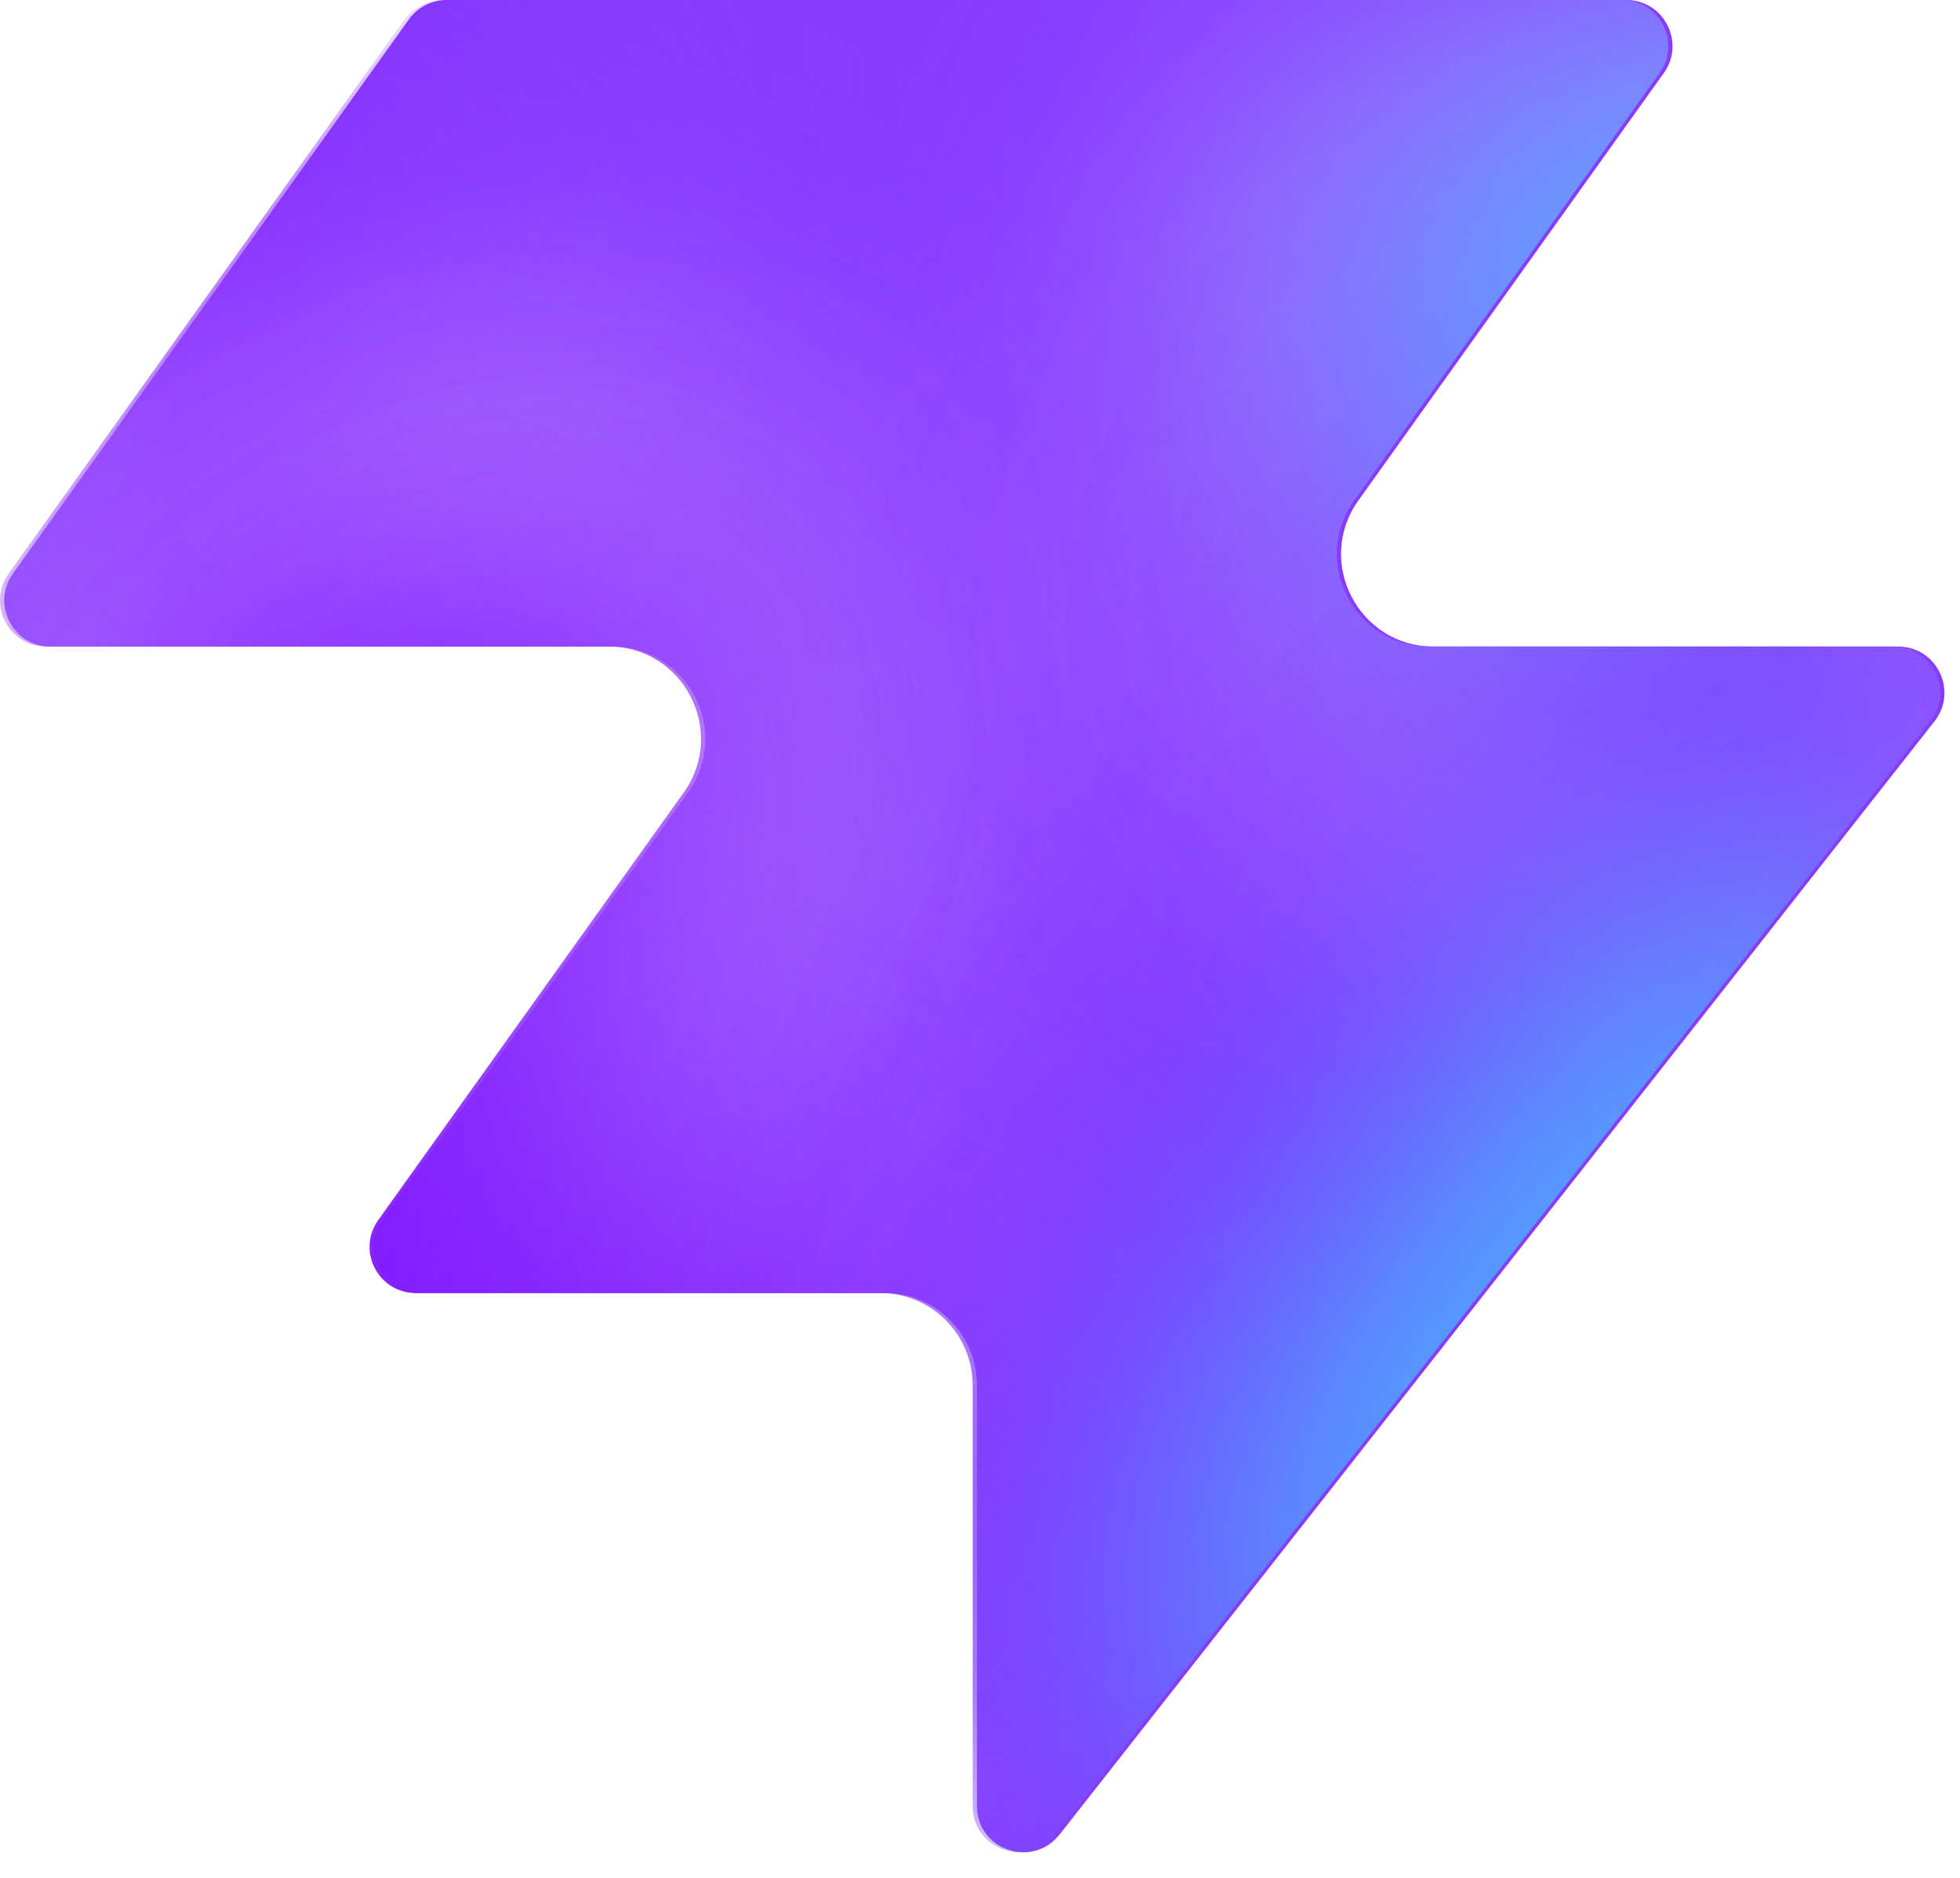
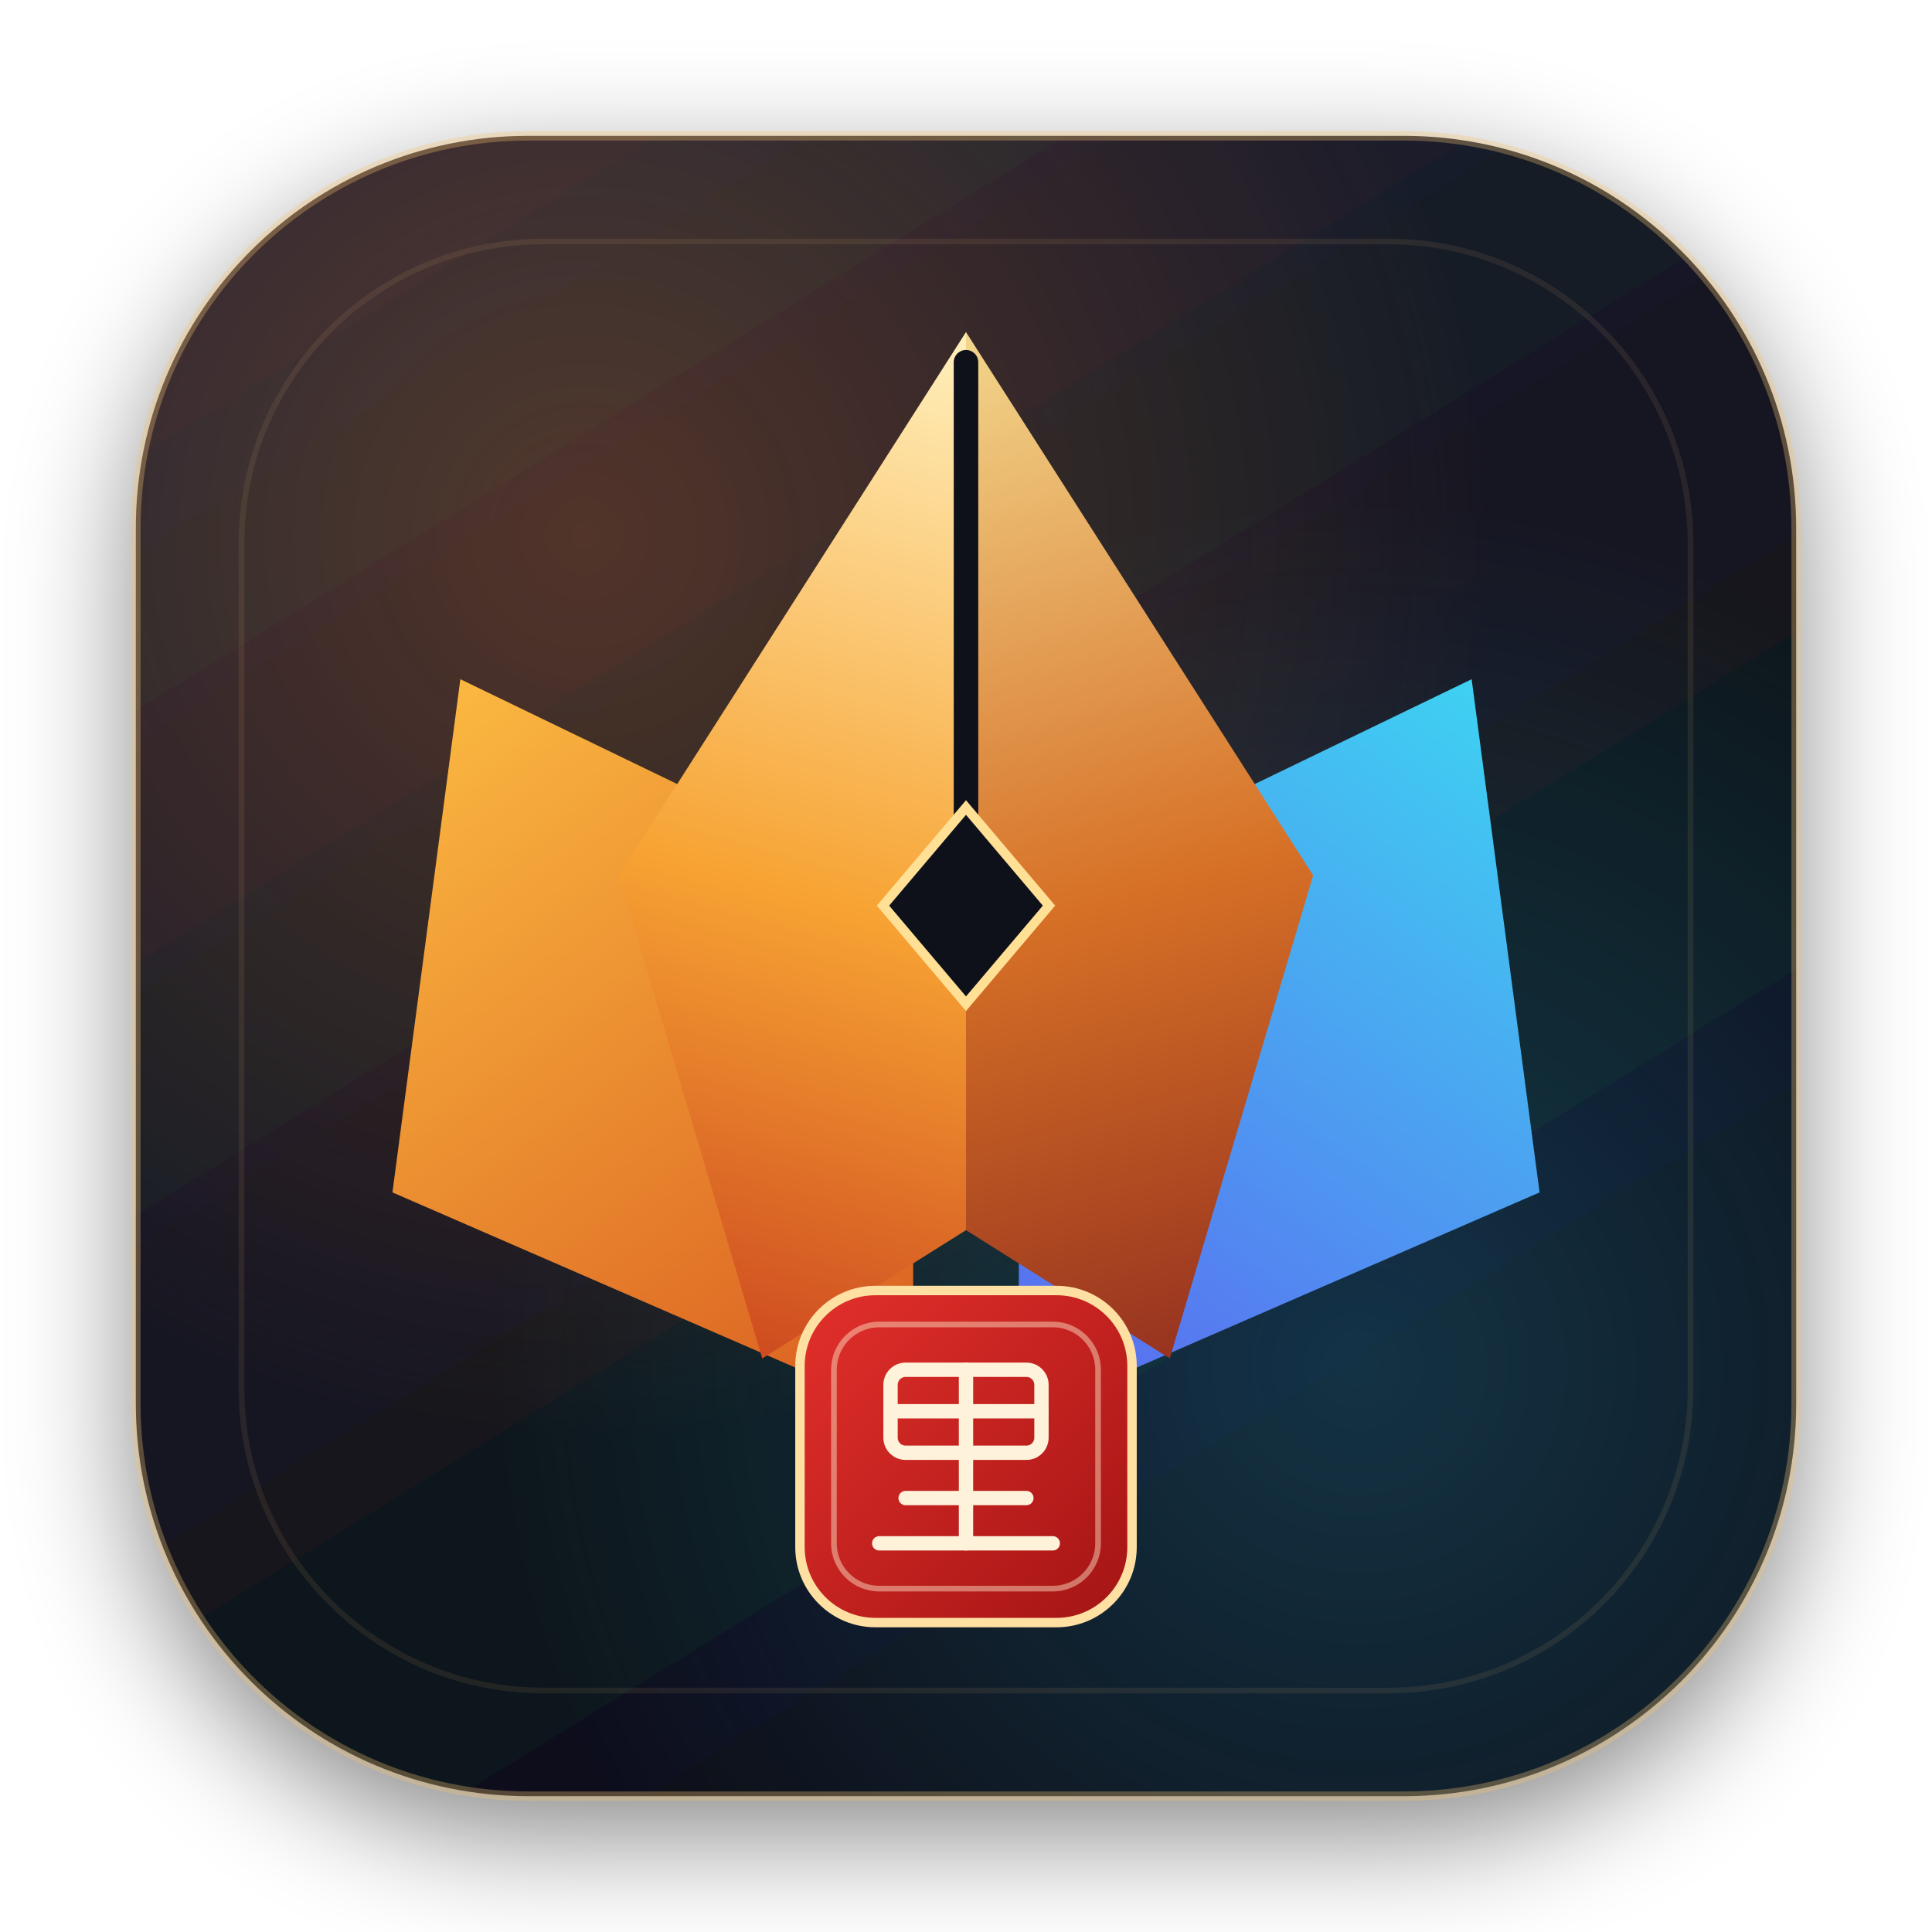
- <svg xmlns="http://www.w3.org/2000/svg" width="48" height="46" fill="none" viewBox="0 0 48 46">
-   <path fill="#863bff" d="M25.946 44.938c-.664.845-2.021.375-2.021-.698V33.937a2.26 2.26 0 0 0-2.262-2.262H10.287c-.92 0-1.456-1.04-.92-1.788l7.48-10.471c1.07-1.497 0-3.578-1.842-3.578H1.237c-.92 0-1.456-1.04-.92-1.788L10.013.474c.214-.297.556-.474.92-.474h28.894c.92 0 1.456 1.04.92 1.788l-7.48 10.471c-1.07 1.498 0 3.579 1.842 3.579h11.377c.943 0 1.473 1.088.89 1.83L25.947 44.94z" style="fill:#863bff;fill:color(display-p3 .525 .23 1);fill-opacity:1" />
-   <mask id="a" width="48" height="46" x="0" y="0" maskUnits="userSpaceOnUse" style="mask-type:alpha">
-     <path fill="#000" d="M25.842 44.938c-.664.844-2.021.375-2.021-.698V33.937a2.26 2.26 0 0 0-2.262-2.262H10.183c-.92 0-1.456-1.04-.92-1.788l7.48-10.471c1.07-1.498 0-3.579-1.842-3.579H1.133c-.92 0-1.456-1.04-.92-1.787L9.91.473c.214-.297.556-.474.92-.474h28.894c.92 0 1.456 1.04.92 1.788l-7.48 10.471c-1.07 1.498 0 3.578 1.842 3.578h11.377c.943 0 1.473 1.088.89 1.832L25.843 44.94z" style="fill:#000;fill-opacity:1" />
-   </mask>
-   <g mask="url(#a)">
-     <g filter="url(#b)">
-       <ellipse cx="5.508" cy="14.704" fill="#ede6ff" rx="5.508" ry="14.704" style="fill:#ede6ff;fill:color(display-p3 .927 .903 1);fill-opacity:1" transform="matrix(.00324 1 1 -.00324 -4.47 31.516)" />
-     </g>
-     <g filter="url(#c)">
-       <ellipse cx="10.399" cy="29.851" fill="#ede6ff" rx="10.399" ry="29.851" style="fill:#ede6ff;fill:color(display-p3 .927 .903 1);fill-opacity:1" transform="matrix(.00324 1 1 -.00324 -39.328 7.883)" />
-     </g>
-     <g filter="url(#d)">
-       <ellipse cx="5.508" cy="30.487" fill="#7e14ff" rx="5.508" ry="30.487" style="fill:#7e14ff;fill:color(display-p3 .492 .077 1);fill-opacity:1" transform="rotate(89.814 -25.913 -14.639)scale(1 -1)" />
-     </g>
-     <g filter="url(#e)">
-       <ellipse cx="5.508" cy="30.599" fill="#7e14ff" rx="5.508" ry="30.599" style="fill:#7e14ff;fill:color(display-p3 .492 .077 1);fill-opacity:1" transform="rotate(89.814 -32.644 -3.334)scale(1 -1)" />
-     </g>
-     <g filter="url(#f)">
-       <ellipse cx="5.508" cy="30.599" fill="#7e14ff" rx="5.508" ry="30.599" style="fill:#7e14ff;fill:color(display-p3 .492 .077 1);fill-opacity:1" transform="matrix(.00324 1 1 -.00324 -34.34 30.47)" />
-     </g>
-     <g filter="url(#g)">
-       <ellipse cx="14.072" cy="22.078" fill="#ede6ff" rx="14.072" ry="22.078" style="fill:#ede6ff;fill:color(display-p3 .927 .903 1);fill-opacity:1" transform="rotate(93.35 24.506 48.493)scale(-1 1)" />
-     </g>
-     <g filter="url(#h)">
-       <ellipse cx="3.47" cy="21.501" fill="#7e14ff" rx="3.47" ry="21.501" style="fill:#7e14ff;fill:color(display-p3 .492 .077 1);fill-opacity:1" transform="rotate(89.009 28.708 47.59)scale(-1 1)" />
-     </g>
-     <g filter="url(#i)">
-       <ellipse cx="3.47" cy="21.501" fill="#7e14ff" rx="3.47" ry="21.501" style="fill:#7e14ff;fill:color(display-p3 .492 .077 1);fill-opacity:1" transform="rotate(89.009 28.708 47.59)scale(-1 1)" />
-     </g>
-     <g filter="url(#j)">
-       <ellipse cx=".387" cy="8.972" fill="#7e14ff" rx="4.407" ry="29.108" style="fill:#7e14ff;fill:color(display-p3 .492 .077 1);fill-opacity:1" transform="rotate(39.51 .387 8.972)" />
-     </g>
-     <g filter="url(#k)">
-       <ellipse cx="47.523" cy="-6.092" fill="#7e14ff" rx="4.407" ry="29.108" style="fill:#7e14ff;fill:color(display-p3 .492 .077 1);fill-opacity:1" transform="rotate(37.892 47.523 -6.092)" />
-     </g>
-     <g filter="url(#l)">
-       <ellipse cx="41.412" cy="6.333" fill="#47bfff" rx="5.971" ry="9.665" style="fill:#47bfff;fill:color(display-p3 .28 .748 1);fill-opacity:1" transform="rotate(37.892 41.412 6.333)" />
-     </g>
-     <g filter="url(#m)">
-       <ellipse cx="-1.879" cy="38.332" fill="#7e14ff" rx="4.407" ry="29.108" style="fill:#7e14ff;fill:color(display-p3 .492 .077 1);fill-opacity:1" transform="rotate(37.892 -1.88 38.332)" />
-     </g>
-     <g filter="url(#n)">
-       <ellipse cx="-1.879" cy="38.332" fill="#7e14ff" rx="4.407" ry="29.108" style="fill:#7e14ff;fill:color(display-p3 .492 .077 1);fill-opacity:1" transform="rotate(37.892 -1.88 38.332)" />
-     </g>
-     <g filter="url(#o)">
-       <ellipse cx="35.651" cy="29.907" fill="#7e14ff" rx="4.407" ry="29.108" style="fill:#7e14ff;fill:color(display-p3 .492 .077 1);fill-opacity:1" transform="rotate(37.892 35.651 29.907)" />
-     </g>
-     <g filter="url(#p)">
-       <ellipse cx="38.418" cy="32.4" fill="#47bfff" rx="5.971" ry="15.297" style="fill:#47bfff;fill:color(display-p3 .28 .748 1);fill-opacity:1" transform="rotate(37.892 38.418 32.4)" />
-     </g>
-   </g>
+ <svg xmlns="http://www.w3.org/2000/svg" viewBox="0 0 512 512" width="512" height="512" fill="none">
  <defs>
-     <filter id="b" width="60.045" height="41.654" x="-19.77" y="16.149" color-interpolation-filters="sRGB" filterUnits="userSpaceOnUse">
-       <feFlood flood-opacity="0" result="BackgroundImageFix" />
-       <feBlend in="SourceGraphic" in2="BackgroundImageFix" result="shape" />
-       <feGaussianBlur result="effect1_foregroundBlur_2002_17158" stdDeviation="7.659" />
-     </filter>
-     <filter id="c" width="90.34" height="51.437" x="-54.613" y="-7.533" color-interpolation-filters="sRGB" filterUnits="userSpaceOnUse">
-       <feFlood flood-opacity="0" result="BackgroundImageFix" />
-       <feBlend in="SourceGraphic" in2="BackgroundImageFix" result="shape" />
-       <feGaussianBlur result="effect1_foregroundBlur_2002_17158" stdDeviation="7.659" />
-     </filter>
-     <filter id="d" width="79.355" height="29.4" x="-49.64" y="2.03" color-interpolation-filters="sRGB" filterUnits="userSpaceOnUse">
-       <feFlood flood-opacity="0" result="BackgroundImageFix" />
-       <feBlend in="SourceGraphic" in2="BackgroundImageFix" result="shape" />
-       <feGaussianBlur result="effect1_foregroundBlur_2002_17158" stdDeviation="4.596" />
-     </filter>
-     <filter id="e" width="79.579" height="29.4" x="-45.045" y="20.029" color-interpolation-filters="sRGB" filterUnits="userSpaceOnUse">
-       <feFlood flood-opacity="0" result="BackgroundImageFix" />
-       <feBlend in="SourceGraphic" in2="BackgroundImageFix" result="shape" />
-       <feGaussianBlur result="effect1_foregroundBlur_2002_17158" stdDeviation="4.596" />
-     </filter>
-     <filter id="f" width="79.579" height="29.4" x="-43.513" y="21.178" color-interpolation-filters="sRGB" filterUnits="userSpaceOnUse">
-       <feFlood flood-opacity="0" result="BackgroundImageFix" />
-       <feBlend in="SourceGraphic" in2="BackgroundImageFix" result="shape" />
-       <feGaussianBlur result="effect1_foregroundBlur_2002_17158" stdDeviation="4.596" />
-     </filter>
-     <filter id="g" width="74.749" height="58.852" x="15.756" y="-17.901" color-interpolation-filters="sRGB" filterUnits="userSpaceOnUse">
-       <feFlood flood-opacity="0" result="BackgroundImageFix" />
-       <feBlend in="SourceGraphic" in2="BackgroundImageFix" result="shape" />
-       <feGaussianBlur result="effect1_foregroundBlur_2002_17158" stdDeviation="7.659" />
-     </filter>
-     <filter id="h" width="61.377" height="25.362" x="23.548" y="2.284" color-interpolation-filters="sRGB" filterUnits="userSpaceOnUse">
-       <feFlood flood-opacity="0" result="BackgroundImageFix" />
-       <feBlend in="SourceGraphic" in2="BackgroundImageFix" result="shape" />
-       <feGaussianBlur result="effect1_foregroundBlur_2002_17158" stdDeviation="4.596" />
-     </filter>
-     <filter id="i" width="61.377" height="25.362" x="23.548" y="2.284" color-interpolation-filters="sRGB" filterUnits="userSpaceOnUse">
-       <feFlood flood-opacity="0" result="BackgroundImageFix" />
-       <feBlend in="SourceGraphic" in2="BackgroundImageFix" result="shape" />
-       <feGaussianBlur result="effect1_foregroundBlur_2002_17158" stdDeviation="4.596" />
-     </filter>
-     <filter id="j" width="56.045" height="63.649" x="-27.636" y="-22.853" color-interpolation-filters="sRGB" filterUnits="userSpaceOnUse">
-       <feFlood flood-opacity="0" result="BackgroundImageFix" />
-       <feBlend in="SourceGraphic" in2="BackgroundImageFix" result="shape" />
-       <feGaussianBlur result="effect1_foregroundBlur_2002_17158" stdDeviation="4.596" />
-     </filter>
-     <filter id="k" width="54.814" height="64.646" x="20.116" y="-38.415" color-interpolation-filters="sRGB" filterUnits="userSpaceOnUse">
-       <feFlood flood-opacity="0" result="BackgroundImageFix" />
-       <feBlend in="SourceGraphic" in2="BackgroundImageFix" result="shape" />
-       <feGaussianBlur result="effect1_foregroundBlur_2002_17158" stdDeviation="4.596" />
-     </filter>
-     <filter id="l" width="33.541" height="35.313" x="24.641" y="-11.323" color-interpolation-filters="sRGB" filterUnits="userSpaceOnUse">
-       <feFlood flood-opacity="0" result="BackgroundImageFix" />
-       <feBlend in="SourceGraphic" in2="BackgroundImageFix" result="shape" />
-       <feGaussianBlur result="effect1_foregroundBlur_2002_17158" stdDeviation="4.596" />
-     </filter>
-     <filter id="m" width="54.814" height="64.646" x="-29.286" y="6.009" color-interpolation-filters="sRGB" filterUnits="userSpaceOnUse">
-       <feFlood flood-opacity="0" result="BackgroundImageFix" />
-       <feBlend in="SourceGraphic" in2="BackgroundImageFix" result="shape" />
-       <feGaussianBlur result="effect1_foregroundBlur_2002_17158" stdDeviation="4.596" />
-     </filter>
-     <filter id="n" width="54.814" height="64.646" x="-29.286" y="6.009" color-interpolation-filters="sRGB" filterUnits="userSpaceOnUse">
-       <feFlood flood-opacity="0" result="BackgroundImageFix" />
-       <feBlend in="SourceGraphic" in2="BackgroundImageFix" result="shape" />
-       <feGaussianBlur result="effect1_foregroundBlur_2002_17158" stdDeviation="4.596" />
-     </filter>
-     <filter id="o" width="54.814" height="64.646" x="8.244" y="-2.416" color-interpolation-filters="sRGB" filterUnits="userSpaceOnUse">
-       <feFlood flood-opacity="0" result="BackgroundImageFix" />
-       <feBlend in="SourceGraphic" in2="BackgroundImageFix" result="shape" />
-       <feGaussianBlur result="effect1_foregroundBlur_2002_17158" stdDeviation="4.596" />
-     </filter>
-     <filter id="p" width="39.409" height="43.623" x="18.713" y="10.588" color-interpolation-filters="sRGB" filterUnits="userSpaceOnUse">
-       <feFlood flood-opacity="0" result="BackgroundImageFix" />
-       <feBlend in="SourceGraphic" in2="BackgroundImageFix" result="shape" />
-       <feGaussianBlur result="effect1_foregroundBlur_2002_17158" stdDeviation="4.596" />
+     <linearGradient id="inkverse-bg" x1="120" y1="36" x2="392" y2="476" gradientUnits="userSpaceOnUse">
+       <stop offset="0%" stop-color="#212433" />
+       <stop offset="55%" stop-color="#12151F" />
+       <stop offset="100%" stop-color="#0A0C14" />
+     </linearGradient>
+     <radialGradient id="warm-glow" cx="155" cy="142" r="240" gradientUnits="userSpaceOnUse">
+       <stop offset="0%" stop-color="#EB7A29" stop-opacity="0.26" />
+       <stop offset="100%" stop-color="#EB7A29" stop-opacity="0" />
+     </radialGradient>
+     <radialGradient id="cyan-glow" cx="360" cy="362" r="230" gradientUnits="userSpaceOnUse">
+       <stop offset="0%" stop-color="#29B8E6" stop-opacity="0.22" />
+       <stop offset="100%" stop-color="#29B8E6" stop-opacity="0" />
+     </radialGradient>
+     <linearGradient id="left-wing" x1="104" y1="180" x2="242" y2="376" gradientUnits="userSpaceOnUse">
+       <stop offset="0%" stop-color="#FCBC42" />
+       <stop offset="100%" stop-color="#D95C1F" />
+     </linearGradient>
+     <linearGradient id="right-wing" x1="408" y1="180" x2="270" y2="376" gradientUnits="userSpaceOnUse">
+       <stop offset="0%" stop-color="#3DD6F2" />
+       <stop offset="100%" stop-color="#5C66F0" />
+     </linearGradient>
+     <linearGradient id="nib-left" x1="256" y1="88" x2="180" y2="360" gradientUnits="userSpaceOnUse">
+       <stop offset="0%" stop-color="#FFF0BD" />
+       <stop offset="55%" stop-color="#F7A333" />
+       <stop offset="100%" stop-color="#CC471F" />
+     </linearGradient>
+     <linearGradient id="nib-right" x1="256" y1="88" x2="332" y2="360" gradientUnits="userSpaceOnUse">
+       <stop offset="0%" stop-color="#F2D68C" />
+       <stop offset="55%" stop-color="#D67026" />
+       <stop offset="100%" stop-color="#94301F" />
+     </linearGradient>
+     <linearGradient id="cinnabar-seal" x1="212" y1="342" x2="300" y2="430" gradientUnits="userSpaceOnUse">
+       <stop offset="0%" stop-color="#E3302B" />
+       <stop offset="100%" stop-color="#A31414" />
+     </linearGradient>
+     <filter id="drop-shadow" x="0" y="0" width="512" height="512" filterUnits="userSpaceOnUse">
+       <feDropShadow dx="0" dy="10" stdDeviation="16" flood-color="#000000" flood-opacity="0.48" />
    </filter>
  </defs>
+   <rect x="36" y="36" width="440" height="440" rx="104" fill="url(#inkverse-bg)" filter="url(#drop-shadow)" />
+   <rect x="36" y="36" width="440" height="440" rx="104" fill="url(#warm-glow)" />
+   <rect x="36" y="36" width="440" height="440" rx="104" fill="url(#cyan-glow)" />
+   <rect x="64" y="64" width="384" height="384" rx="80" stroke="#F5C77A" stroke-opacity="0.09" stroke-width="1.5" />
+   <rect x="36" y="36" width="440" height="440" rx="104" stroke="#F5C273" stroke-opacity="0.32" stroke-width="2.5" />
+   <path d="M242 376 L104 316 L122 180 L242 238 Z" fill="url(#left-wing)" />
+   <path d="M270 376 L408 316 L390 180 L270 238 Z" fill="url(#right-wing)" />
+   <path d="M256 88 L164 232 L202 360 L256 326 Z" fill="url(#nib-left)" />
+   <path d="M256 88 L348 232 L310 360 L256 326 Z" fill="url(#nib-right)" />
+   <line x1="256" y1="96" x2="256" y2="230" stroke="#0F111A" stroke-width="6.5" stroke-linecap="round" />
+   <polygon points="256,214 234,240 256,266 278,240" fill="#0F111A" stroke="#FFE094" stroke-width="2.5" />
+   <rect x="212" y="342" width="88" height="88" rx="20" fill="url(#cinnabar-seal)" stroke="#FFE0A3" stroke-width="2.5" />
+   <rect x="221" y="351" width="70" height="70" rx="12" stroke="#FFEBCC" stroke-opacity="0.45" stroke-width="1.5" />
+   <rect x="236" y="363" width="40" height="22" rx="4" stroke="#FFF2DB" stroke-width="3.8" />
+   <line x1="236" y1="374" x2="276" y2="374" stroke="#FFF2DB" stroke-width="3.8" stroke-linecap="round" />
+   <line x1="256" y1="363" x2="256" y2="409" stroke="#FFF2DB" stroke-width="3.8" stroke-linecap="round" />
+   <line x1="240" y1="397" x2="272" y2="397" stroke="#FFF2DB" stroke-width="3.8" stroke-linecap="round" />
+   <line x1="233" y1="409" x2="279" y2="409" stroke="#FFF2DB" stroke-width="3.8" stroke-linecap="round" />
</svg>
